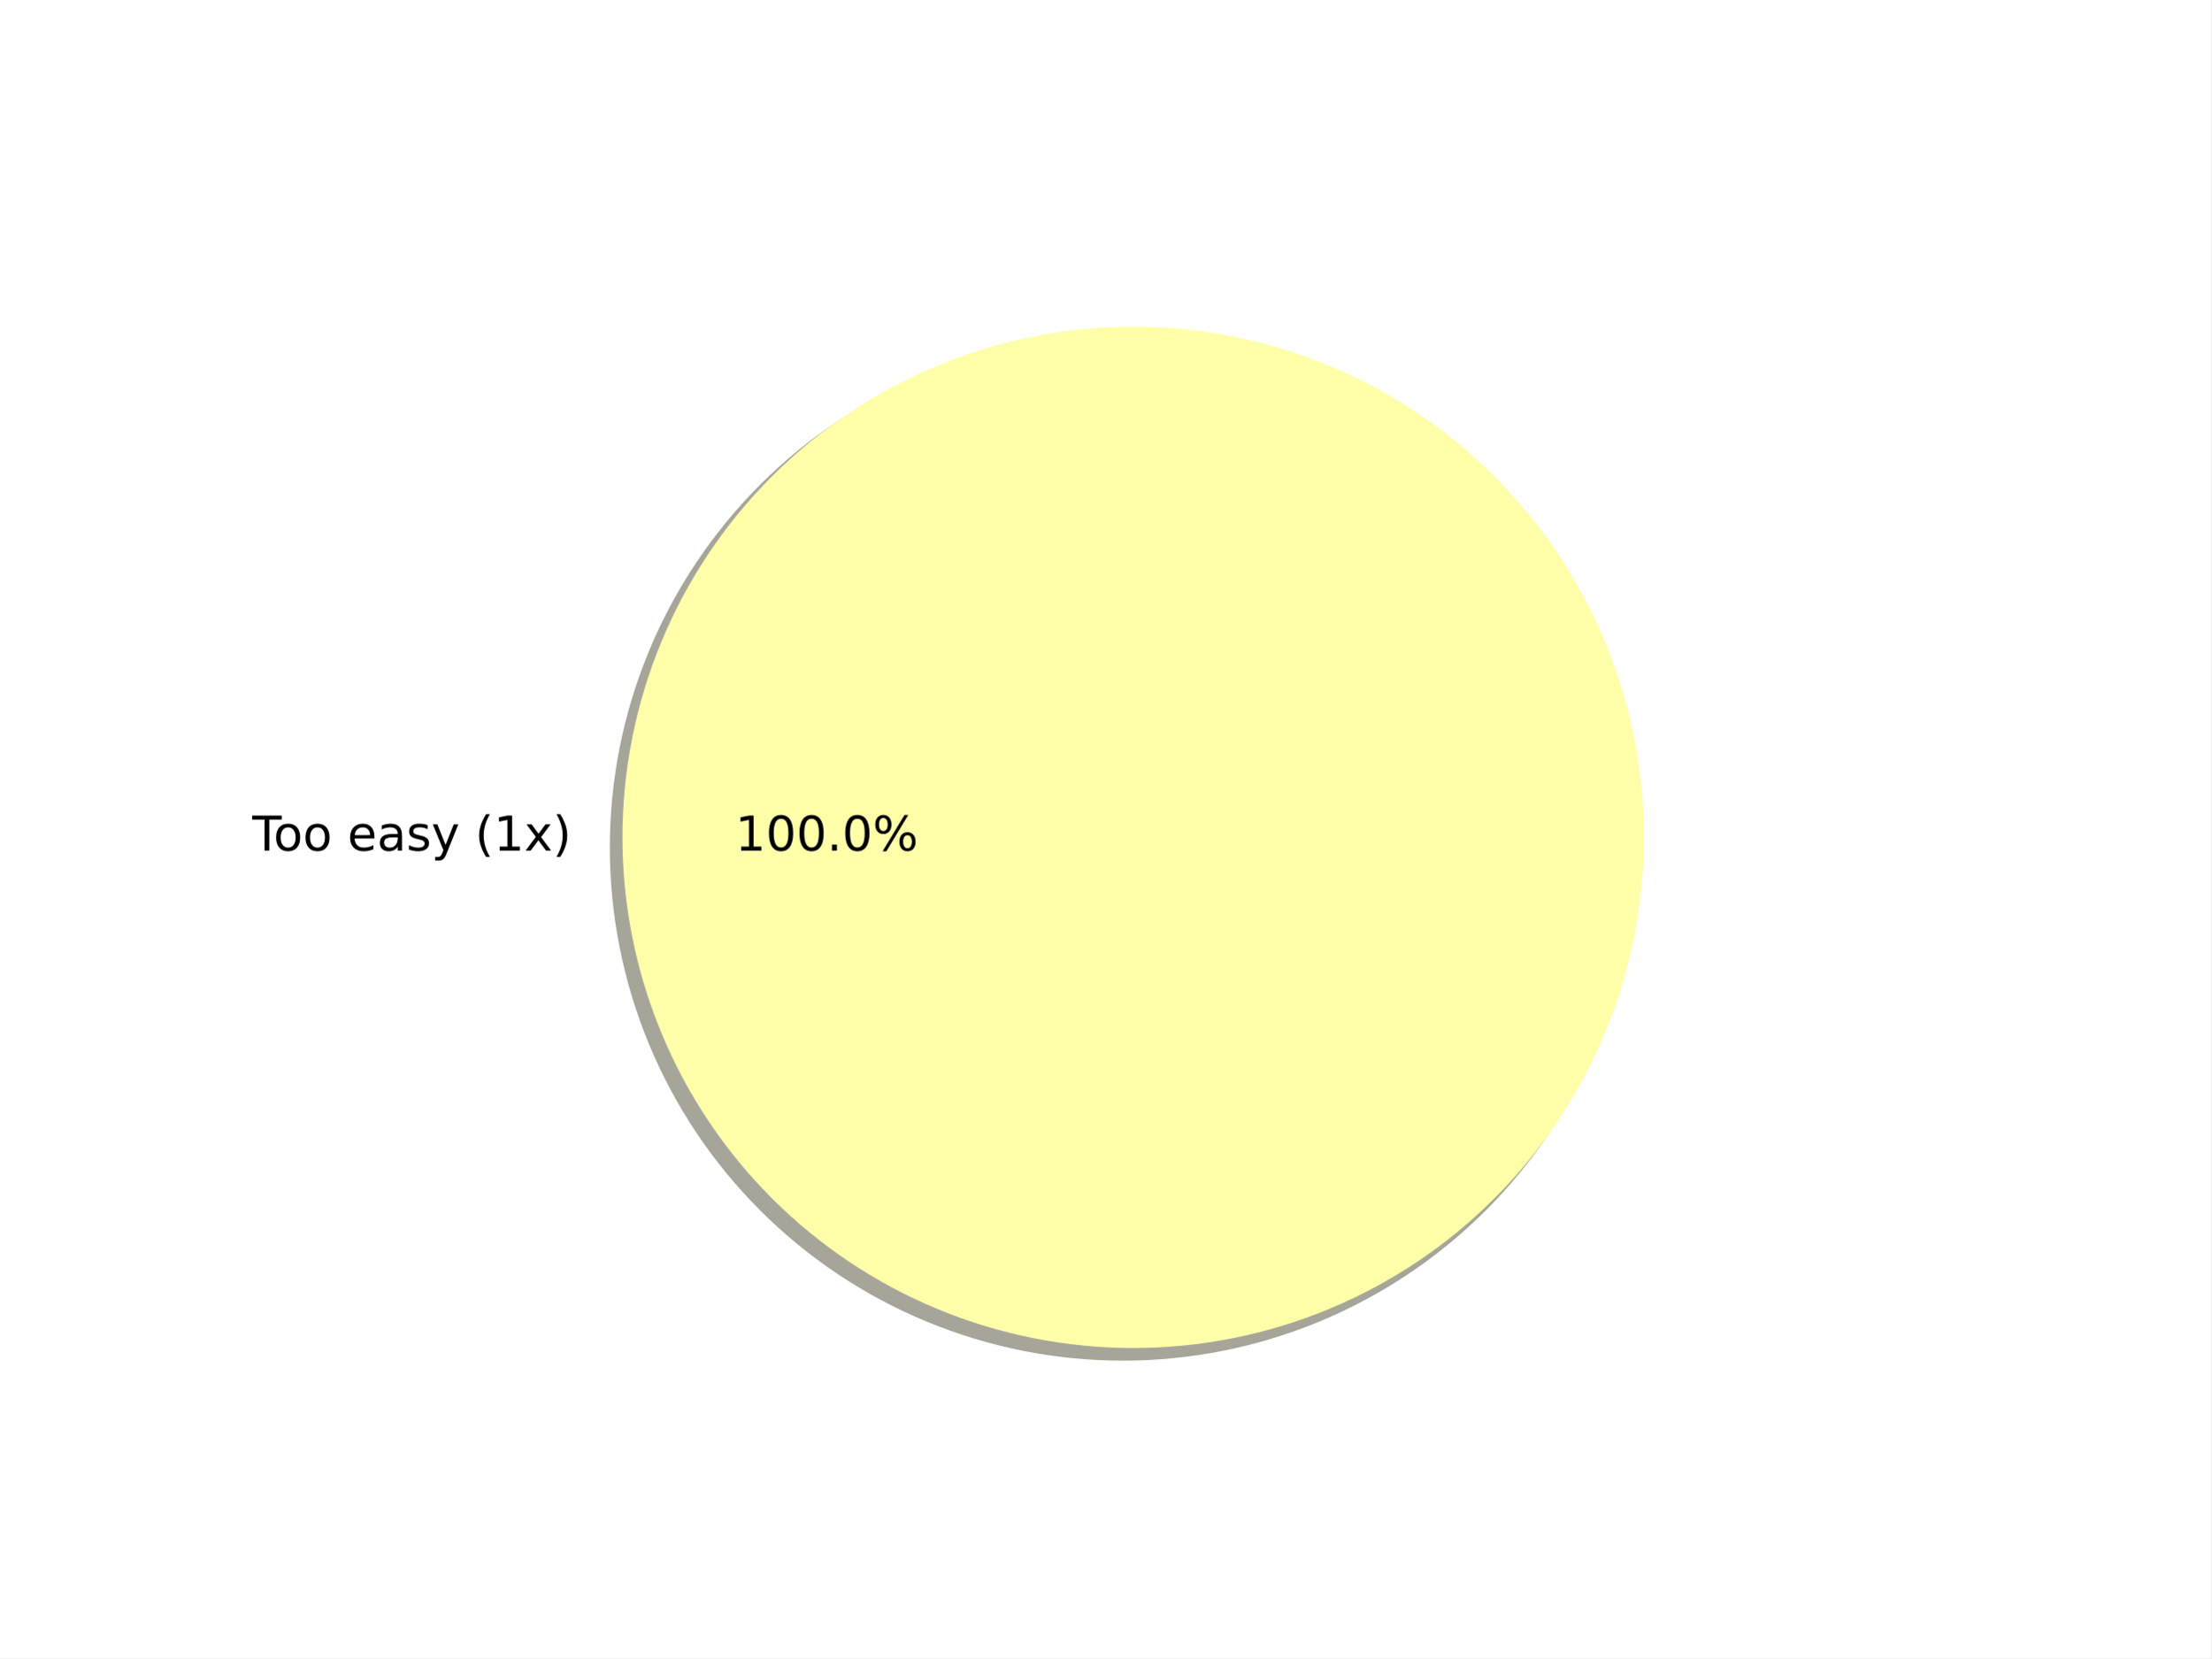
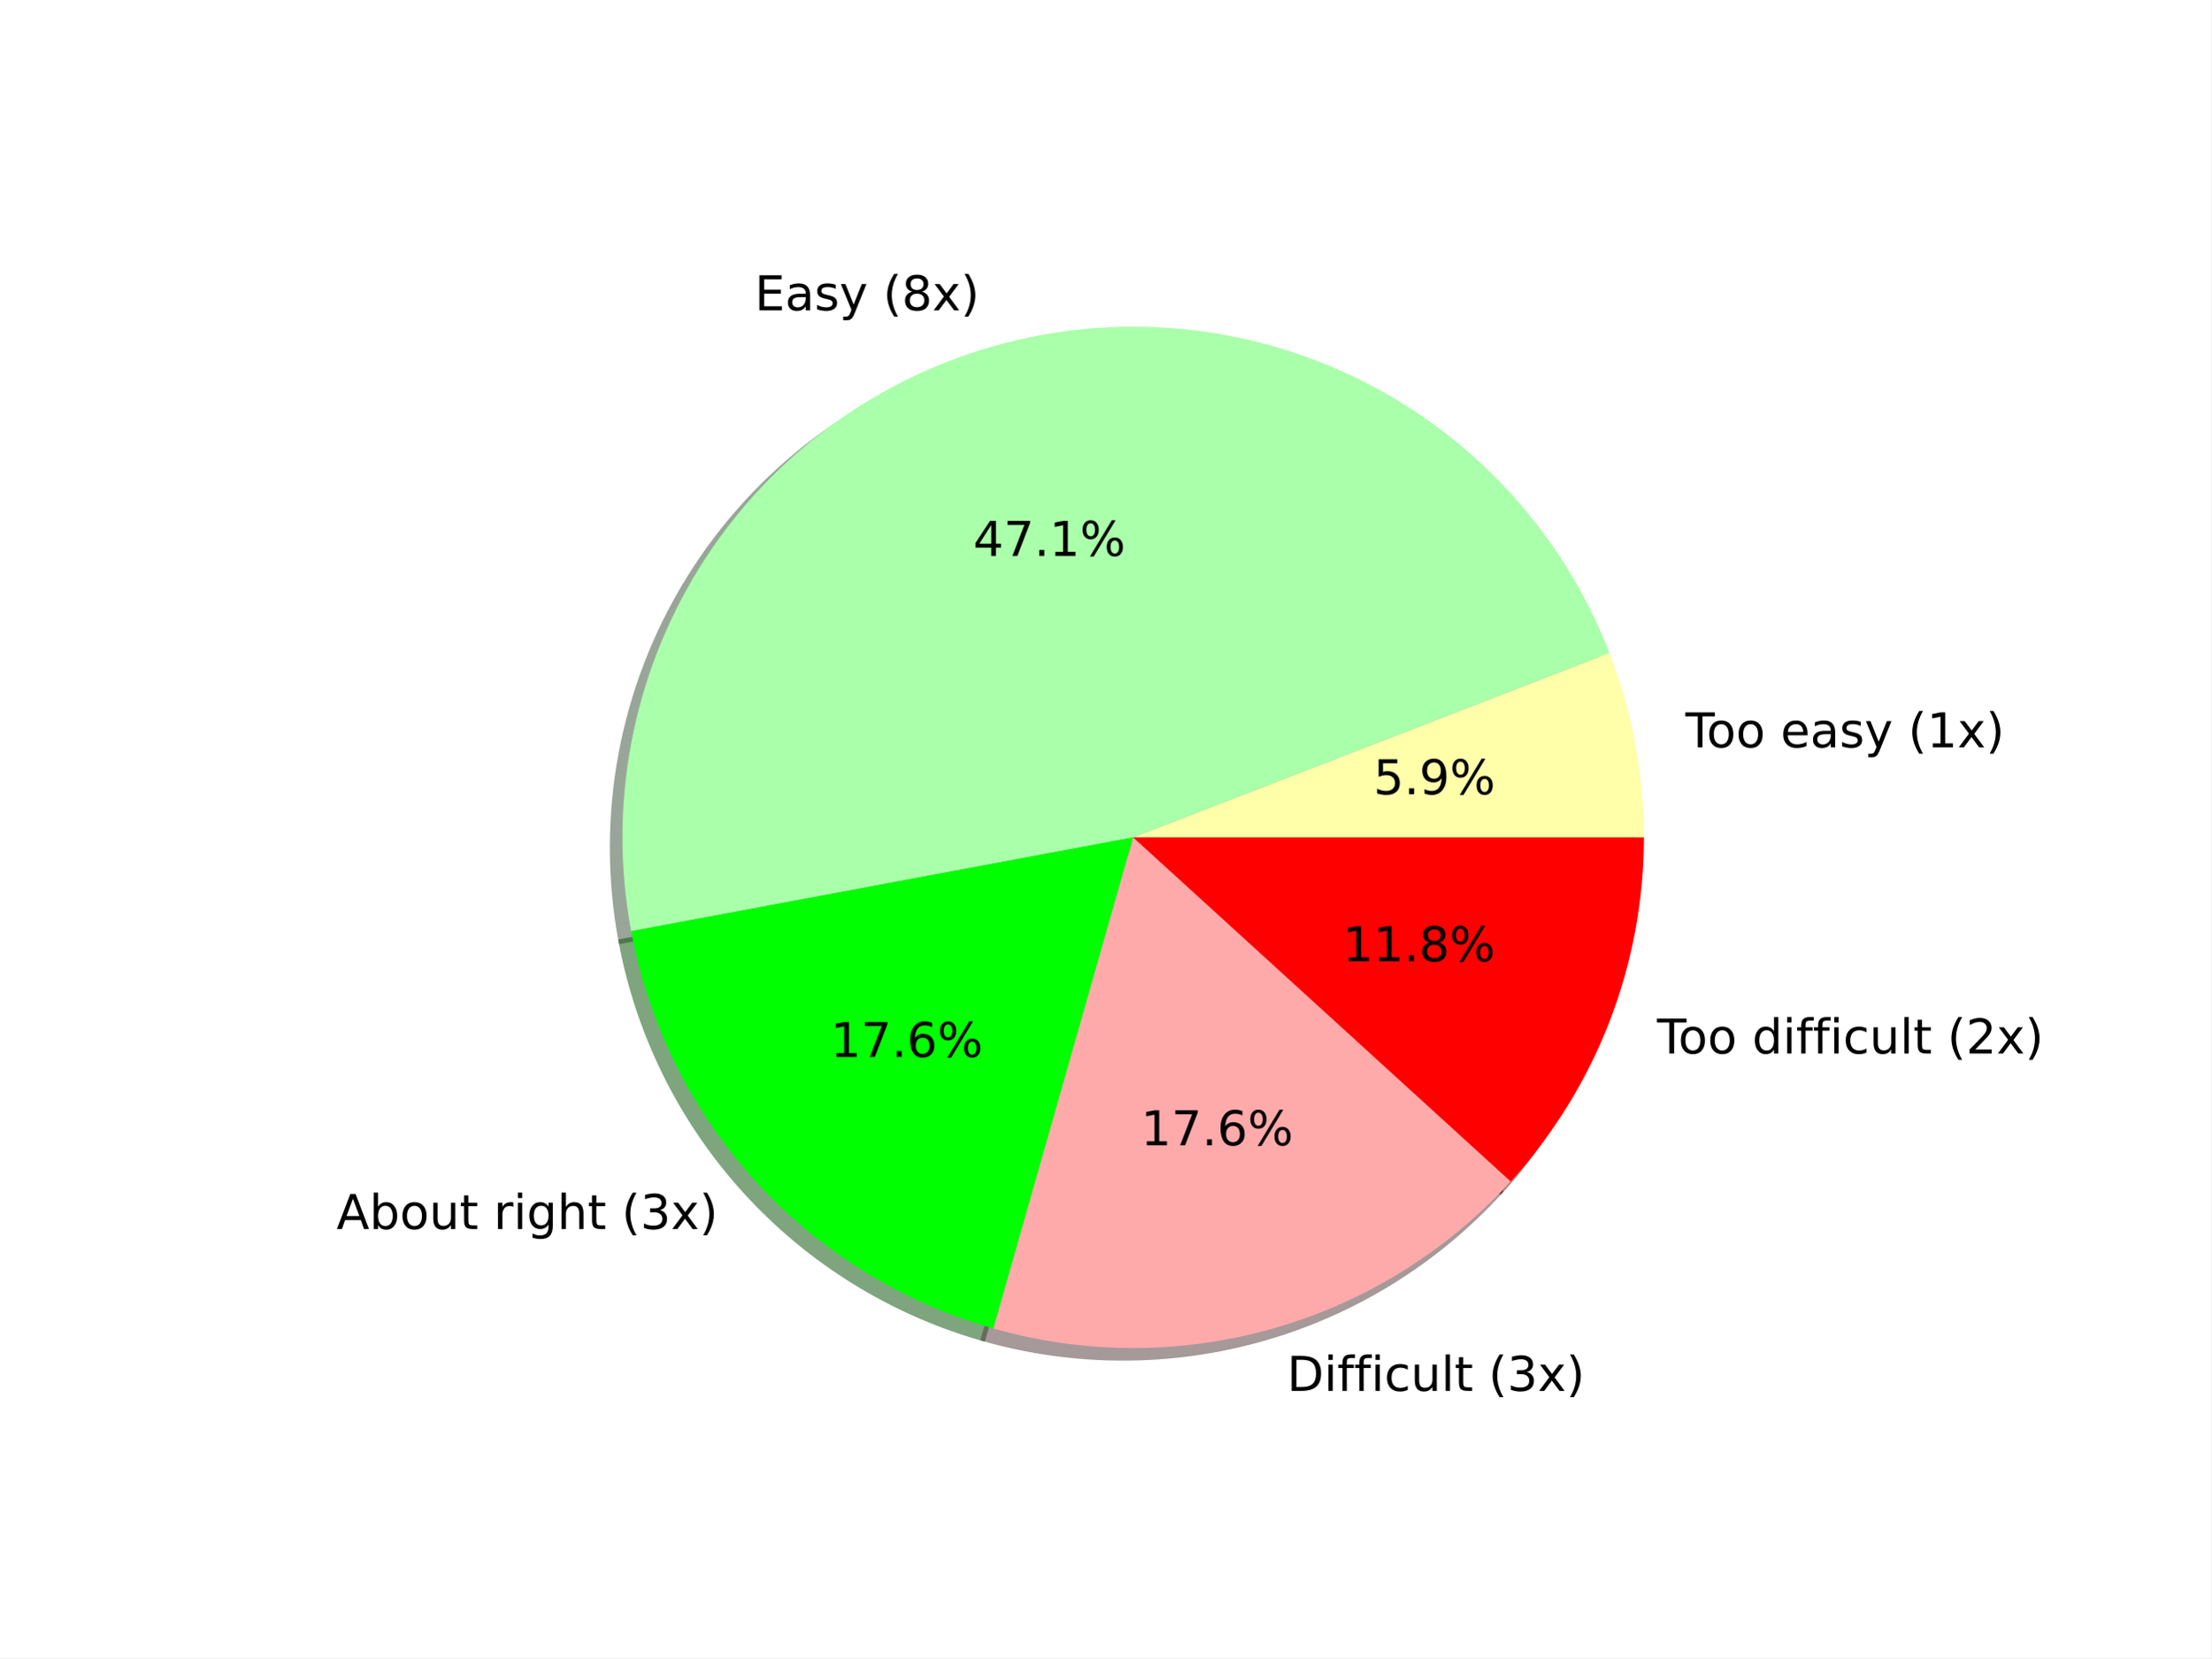
<svg xmlns="http://www.w3.org/2000/svg" xmlns:xlink="http://www.w3.org/1999/xlink" width="460.8pt" height="345.6pt" viewBox="0 0 460.8 345.6" version="1.1">
  <defs>
    <style type="text/css">*{stroke-linejoin: round; stroke-linecap: butt}</style>
  </defs>
  <g id="figure_1">
    <g id="patch_1">
      <path d="M 0 345.6  L 460.8 345.6  L 460.8 0  L 0 0  z " style="fill: #ffffff" />
    </g>
    <g id="axes_1">
      <g id="patch_2">
-         <path d="M 340.476 176.657  C 340.476 162.679 337.723 148.836 332.373 135.922  C 327.024 123.008 319.183 111.273 309.299 101.389  C 299.415 91.505 287.68 83.664 274.766 78.315  C 261.852 72.965 248.009 70.212 234.031 70.212  C 220.053 70.212 206.211 72.965 193.296 78.315  C 180.382 83.664 168.647 91.505 158.763 101.389  C 148.879 111.273 141.038 123.008 135.689 135.922  C 130.34 148.836 127.586 162.679 127.586 176.657  C 127.586 190.635 130.34 204.477 135.689 217.392  C 141.038 230.306 148.879 242.041 158.763 251.925  C 168.647 261.809 180.382 269.65 193.296 274.999  C 206.211 280.348 220.053 283.102 234.031 283.102  C 248.009 283.102 261.852 280.348 274.766 274.999  C 287.68 269.65 299.415 261.809 309.299 251.925  C 319.183 242.041 327.024 230.306 332.373 217.392  C 337.723 204.477 340.476 190.635 340.476 176.657  M 234.031 176.657  M 340.476 176.657  z " style="fill: #4c4c33; opacity: 0.5; stroke: #4c4c33; stroke-linejoin: miter" />
+         <path d="M 340.476 176.657  C 340.476 170.095 339.869 163.548 338.663 157.098  C 337.458 150.648 335.658 144.323 333.288 138.205  L 234.031 176.657  L 340.476 176.657  z " style="fill: #4c4c33; opacity: 0.5; stroke: #4c4c33; stroke-linejoin: miter" />
      </g>
      <g id="patch_3">
-         <path d="M 342.605 174.528  C 342.605 160.55 339.851 146.708 334.502 133.793  C 329.153 120.879 321.312 109.144 311.428 99.26  C 301.544 89.376 289.809 81.535 276.895 76.186  C 263.98 70.837 250.138 68.083 236.16 68.083  C 222.182 68.083 208.34 70.837 195.425 76.186  C 182.511 81.535 170.776 89.376 160.892 99.26  C 151.008 109.144 143.167 120.879 137.818 133.793  C 132.469 146.708 129.715 160.55 129.715 174.528  C 129.715 188.506 132.469 202.348 137.818 215.263  C 143.167 228.177 151.008 239.912 160.892 249.796  C 170.776 259.68 182.511 267.521 195.425 272.87  C 208.34 278.219 222.182 280.973 236.16 280.973  C 250.138 280.973 263.98 278.219 276.895 272.87  C 289.809 267.521 301.544 259.68 311.428 249.796  C 321.312 239.912 329.153 228.177 334.502 215.263  C 339.851 202.348 342.605 188.506 342.605 174.528  M 236.16 174.528  M 342.605 174.528  z " style="fill: #ffffaa" />
+         <path d="M 333.288 138.205  C 323.707 113.473 305.22 93.194 281.478 81.371  C 257.735 69.549 230.411 67.017 204.901 74.276  C 179.391 81.534 157.492 98.071 143.53 120.621  C 129.568 143.171 124.525 170.145 129.399 196.216  L 234.031 176.657  L 333.288 138.205  z " style="fill: #334c33; opacity: 0.5; stroke: #334c33; stroke-linejoin: miter" />
+       </g>
+       <g id="patch_4">
+         <path d="M 129.399 196.216  C 133.036 215.675 142.031 233.739 155.367 248.368  C 168.704 262.998 185.861 273.621 204.901 279.038  L 234.031 176.657  L 129.399 196.216  z " style="fill: #004c00; opacity: 0.5; stroke: #004c00; stroke-linejoin: miter" />
+       </g>
+       <g id="patch_5">
+         <path d="M 204.901 279.038  C 223.941 284.456 244.121 284.456 263.161 279.038  C 282.201 273.621 299.358 262.998 312.695 248.368  L 234.031 176.657  L 204.901 279.038  z " style="fill: #4c3333; opacity: 0.5; stroke: #4c3333; stroke-linejoin: miter" />
+       </g>
+       <g id="patch_6">
+         <path d="M 312.695 248.368  C 321.555 238.649 328.537 227.372 333.288 215.109  C 338.039 202.846 340.476 189.808 340.476 176.657  L 234.031 176.657  L 312.695 248.368  z " style="fill: #4c0000; opacity: 0.5; stroke: #4c0000; stroke-linejoin: miter" />
+       </g>
+       <g id="patch_7">
+         <path d="M 342.605 174.528  C 342.605 167.966 341.998 161.419 340.792 154.969  C 339.587 148.519 337.787 142.194 335.417 136.076  L 236.16 174.528  L 342.605 174.528  z " style="fill: #ffffaa" />
+       </g>
+       <g id="patch_8">
+         <path d="M 335.417 136.076  C 325.836 111.344 307.349 91.065 283.607 79.243  C 259.864 67.42 232.54 64.888 207.03 72.147  C 181.52 79.405 159.621 95.942 145.659 118.492  C 131.696 141.042 126.654 168.016 131.528 194.087  L 236.16 174.528  L 335.417 136.076  z " style="fill: #aaffaa" />
+       </g>
+       <g id="patch_9">
+         <path d="M 131.528 194.087  C 135.165 213.546 144.16 231.61 157.496 246.239  C 170.833 260.869 187.99 271.492 207.03 276.909  L 236.16 174.528  L 131.528 194.087  z " style="fill: #00ff00" />
+       </g>
+       <g id="patch_10">
+         <path d="M 207.03 276.909  C 226.07 282.327 246.25 282.327 265.29 276.909  C 284.33 271.492 301.487 260.869 314.824 246.239  L 236.16 174.528  L 207.03 276.909  z " style="fill: #ffaaaa" />
+       </g>
+       <g id="patch_11">
+         <path d="M 314.824 246.239  C 323.684 236.521 330.666 225.243 335.417 212.98  C 340.168 200.717 342.605 187.679 342.605 174.528  L 236.16 174.528  L 314.824 246.239  z " style="fill: #ff0000" />
      </g>
      <g id="matplotlib.axis_1" />
      <g id="matplotlib.axis_2" />
      <g id="text_1">
-         <g transform="translate(52.57541 177.2874)scale(0.1 -0.1)">
+         <g transform="translate(351.2556 155.7723)scale(0.1 -0.1)">
          <defs>
            <path id="DejaVuSans-54" d="M -19 4666  L 3928 4666  L 3928 4134  L 2272 4134  L 2272 0  L 1638 0  L 1638 4134  L -19 4134  L -19 4666  z " transform="scale(0.015625)" />
            <path id="DejaVuSans-6f" d="M 1959 3097  Q 1497 3097 1228 2736  Q 959 2375 959 1747  Q 959 1119 1226 758  Q 1494 397 1959 397  Q 2419 397 2687 759  Q 2956 1122 2956 1747  Q 2956 2369 2687 2733  Q 2419 3097 1959 3097  z M 1959 3584  Q 2709 3584 3137 3096  Q 3566 2609 3566 1747  Q 3566 888 3137 398  Q 2709 -91 1959 -91  Q 1206 -91 779 398  Q 353 888 353 1747  Q 353 2609 779 3096  Q 1206 3584 1959 3584  z " transform="scale(0.015625)" />
            <path id="DejaVuSans-20" transform="scale(0.015625)" />
            <path id="DejaVuSans-65" d="M 3597 1894  L 3597 1613  L 953 1613  Q 991 1019 1311 708  Q 1631 397 2203 397  Q 2534 397 2845 478  Q 3156 559 3463 722  L 3463 178  Q 3153 47 2828 -22  Q 2503 -91 2169 -91  Q 1331 -91 842 396  Q 353 884 353 1716  Q 353 2575 817 3079  Q 1281 3584 2069 3584  Q 2775 3584 3186 3129  Q 3597 2675 3597 1894  z M 3022 2063  Q 3016 2534 2758 2815  Q 2500 3097 2075 3097  Q 1594 3097 1305 2825  Q 1016 2553 972 2059  L 3022 2063  z " transform="scale(0.015625)" />
            <path id="DejaVuSans-61" d="M 2194 1759  Q 1497 1759 1228 1600  Q 959 1441 959 1056  Q 959 750 1161 570  Q 1363 391 1709 391  Q 2188 391 2477 730  Q 2766 1069 2766 1631  L 2766 1759  L 2194 1759  z M 3341 1997  L 3341 0  L 2766 0  L 2766 531  Q 2569 213 2275 61  Q 1981 -91 1556 -91  Q 1019 -91 701 211  Q 384 513 384 1019  Q 384 1609 779 1909  Q 1175 2209 1959 2209  L 2766 2209  L 2766 2266  Q 2766 2663 2505 2880  Q 2244 3097 1772 3097  Q 1472 3097 1187 3025  Q 903 2953 641 2809  L 641 3341  Q 956 3463 1253 3523  Q 1550 3584 1831 3584  Q 2591 3584 2966 3190  Q 3341 2797 3341 1997  z " transform="scale(0.015625)" />
            <path id="DejaVuSans-73" d="M 2834 3397  L 2834 2853  Q 2591 2978 2328 3040  Q 2066 3103 1784 3103  Q 1356 3103 1142 2972  Q 928 2841 928 2578  Q 928 2378 1081 2264  Q 1234 2150 1697 2047  L 1894 2003  Q 2506 1872 2764 1633  Q 3022 1394 3022 966  Q 3022 478 2636 193  Q 2250 -91 1575 -91  Q 1294 -91 989 -36  Q 684 19 347 128  L 347 722  Q 666 556 975 473  Q 1284 391 1588 391  Q 1994 391 2212 530  Q 2431 669 2431 922  Q 2431 1156 2273 1281  Q 2116 1406 1581 1522  L 1381 1569  Q 847 1681 609 1914  Q 372 2147 372 2553  Q 372 3047 722 3315  Q 1072 3584 1716 3584  Q 2034 3584 2315 3537  Q 2597 3491 2834 3397  z " transform="scale(0.015625)" />
            <path id="DejaVuSans-79" d="M 2059 -325  Q 1816 -950 1584 -1140  Q 1353 -1331 966 -1331  L 506 -1331  L 506 -850  L 844 -850  Q 1081 -850 1212 -737  Q 1344 -625 1503 -206  L 1606 56  L 191 3500  L 800 3500  L 1894 763  L 2988 3500  L 3597 3500  L 2059 -325  z " transform="scale(0.015625)" />
            <path id="DejaVuSans-28" d="M 1984 4856  Q 1566 4138 1362 3434  Q 1159 2731 1159 2009  Q 1159 1288 1364 580  Q 1569 -128 1984 -844  L 1484 -844  Q 1016 -109 783 600  Q 550 1309 550 2009  Q 550 2706 781 3412  Q 1013 4119 1484 4856  L 1984 4856  z " transform="scale(0.015625)" />
            <path id="DejaVuSans-31" d="M 794 531  L 1825 531  L 1825 4091  L 703 3866  L 703 4441  L 1819 4666  L 2450 4666  L 2450 531  L 3481 531  L 3481 0  L 794 0  L 794 531  z " transform="scale(0.015625)" />
            <path id="DejaVuSans-78" d="M 3513 3500  L 2247 1797  L 3578 0  L 2900 0  L 1881 1375  L 863 0  L 184 0  L 1544 1831  L 300 3500  L 978 3500  L 1906 2253  L 2834 3500  L 3513 3500  z " transform="scale(0.015625)" />
            <path id="DejaVuSans-29" d="M 513 4856  L 1013 4856  Q 1481 4119 1714 3412  Q 1947 2706 1947 2009  Q 1947 1309 1714 600  Q 1481 -109 1013 -844  L 513 -844  Q 928 -128 1133 580  Q 1338 1288 1338 2009  Q 1338 2731 1133 3434  Q 928 4138 513 4856  z " transform="scale(0.015625)" />
          </defs>
          <use xlink:href="#DejaVuSans-54" />
          <use xlink:href="#DejaVuSans-6f" x="44.084" />
          <use xlink:href="#DejaVuSans-6f" x="105.266" />
          <use xlink:href="#DejaVuSans-20" x="166.447" />
          <use xlink:href="#DejaVuSans-65" x="198.234" />
          <use xlink:href="#DejaVuSans-61" x="259.758" />
          <use xlink:href="#DejaVuSans-73" x="321.037" />
          <use xlink:href="#DejaVuSans-79" x="373.137" />
          <use xlink:href="#DejaVuSans-20" x="432.316" />
          <use xlink:href="#DejaVuSans-28" x="464.104" />
          <use xlink:href="#DejaVuSans-31" x="503.117" />
          <use xlink:href="#DejaVuSans-78" x="566.74" />
          <use xlink:href="#DejaVuSans-29" x="625.92" />
        </g>
      </g>
      <g id="text_2">
-         <g transform="translate(153.2283 177.2874)scale(0.1 -0.1)">
-           <defs>
-             <path id="DejaVuSans-30" d="M 2034 4250  Q 1547 4250 1301 3770  Q 1056 3291 1056 2328  Q 1056 1369 1301 889  Q 1547 409 2034 409  Q 2525 409 2770 889  Q 3016 1369 3016 2328  Q 3016 3291 2770 3770  Q 2525 4250 2034 4250  z M 2034 4750  Q 2819 4750 3233 4129  Q 3647 3509 3647 2328  Q 3647 1150 3233 529  Q 2819 -91 2034 -91  Q 1250 -91 836 529  Q 422 1150 422 2328  Q 422 3509 836 4129  Q 1250 4750 2034 4750  z " transform="scale(0.015625)" />
+         <g transform="translate(286.2371 165.5519)scale(0.1 -0.1)">
+           <defs>
+             <path id="DejaVuSans-35" d="M 691 4666  L 3169 4666  L 3169 4134  L 1269 4134  L 1269 2991  Q 1406 3038 1543 3061  Q 1681 3084 1819 3084  Q 2600 3084 3056 2656  Q 3513 2228 3513 1497  Q 3513 744 3044 326  Q 2575 -91 1722 -91  Q 1428 -91 1123 -41  Q 819 9 494 109  L 494 744  Q 775 591 1075 516  Q 1375 441 1709 441  Q 2250 441 2565 725  Q 2881 1009 2881 1497  Q 2881 1984 2565 2268  Q 2250 2553 1709 2553  Q 1456 2553 1204 2497  Q 953 2441 691 2322  L 691 4666  z " transform="scale(0.015625)" />
            <path id="DejaVuSans-2e" d="M 684 794  L 1344 794  L 1344 0  L 684 0  L 684 794  z " transform="scale(0.015625)" />
+             <path id="DejaVuSans-39" d="M 703 97  L 703 672  Q 941 559 1184 500  Q 1428 441 1663 441  Q 2288 441 2617 861  Q 2947 1281 2994 2138  Q 2813 1869 2534 1725  Q 2256 1581 1919 1581  Q 1219 1581 811 2004  Q 403 2428 403 3163  Q 403 3881 828 4315  Q 1253 4750 1959 4750  Q 2769 4750 3195 4129  Q 3622 3509 3622 2328  Q 3622 1225 3098 567  Q 2575 -91 1691 -91  Q 1453 -91 1209 -44  Q 966 3 703 97  z M 1959 2075  Q 2384 2075 2632 2365  Q 2881 2656 2881 3163  Q 2881 3666 2632 3958  Q 2384 4250 1959 4250  Q 1534 4250 1286 3958  Q 1038 3666 1038 3163  Q 1038 2656 1286 2365  Q 1534 2075 1959 2075  z " transform="scale(0.015625)" />
            <path id="DejaVuSans-25" d="M 4653 2053  Q 4381 2053 4226 1822  Q 4072 1591 4072 1178  Q 4072 772 4226 539  Q 4381 306 4653 306  Q 4919 306 5073 539  Q 5228 772 5228 1178  Q 5228 1588 5073 1820  Q 4919 2053 4653 2053  z M 4653 2450  Q 5147 2450 5437 2106  Q 5728 1763 5728 1178  Q 5728 594 5436 251  Q 5144 -91 4653 -91  Q 4153 -91 3862 251  Q 3572 594 3572 1178  Q 3572 1766 3864 2108  Q 4156 2450 4653 2450  z M 1428 4353  Q 1159 4353 1004 4120  Q 850 3888 850 3481  Q 850 3069 1003 2837  Q 1156 2606 1428 2606  Q 1700 2606 1854 2837  Q 2009 3069 2009 3481  Q 2009 3884 1853 4118  Q 1697 4353 1428 4353  z M 4250 4750  L 4750 4750  L 1831 -91  L 1331 -91  L 4250 4750  z M 1428 4750  Q 1922 4750 2215 4408  Q 2509 4066 2509 3481  Q 2509 2891 2217 2550  Q 1925 2209 1428 2209  Q 931 2209 642 2551  Q 353 2894 353 3481  Q 353 4063 643 4406  Q 934 4750 1428 4750  z " transform="scale(0.015625)" />
          </defs>
+           <use xlink:href="#DejaVuSans-35" />
+           <use xlink:href="#DejaVuSans-2e" x="63.623" />
+           <use xlink:href="#DejaVuSans-39" x="95.41" />
+           <use xlink:href="#DejaVuSans-25" x="159.033" />
+         </g>
+       </g>
+       <g id="text_3">
+         <g transform="translate(157.2795 64.6679)scale(0.1 -0.1)">
+           <defs>
+             <path id="DejaVuSans-45" d="M 628 4666  L 3578 4666  L 3578 4134  L 1259 4134  L 1259 2753  L 3481 2753  L 3481 2222  L 1259 2222  L 1259 531  L 3634 531  L 3634 0  L 628 0  L 628 4666  z " transform="scale(0.015625)" />
+             <path id="DejaVuSans-38" d="M 2034 2216  Q 1584 2216 1326 1975  Q 1069 1734 1069 1313  Q 1069 891 1326 650  Q 1584 409 2034 409  Q 2484 409 2743 651  Q 3003 894 3003 1313  Q 3003 1734 2745 1975  Q 2488 2216 2034 2216  z M 1403 2484  Q 997 2584 770 2862  Q 544 3141 544 3541  Q 544 4100 942 4425  Q 1341 4750 2034 4750  Q 2731 4750 3128 4425  Q 3525 4100 3525 3541  Q 3525 3141 3298 2862  Q 3072 2584 2669 2484  Q 3125 2378 3379 2068  Q 3634 1759 3634 1313  Q 3634 634 3220 271  Q 2806 -91 2034 -91  Q 1263 -91 848 271  Q 434 634 434 1313  Q 434 1759 690 2068  Q 947 2378 1403 2484  z M 1172 3481  Q 1172 3119 1398 2916  Q 1625 2713 2034 2713  Q 2441 2713 2670 2916  Q 2900 3119 2900 3481  Q 2900 3844 2670 4047  Q 2441 4250 2034 4250  Q 1625 4250 1398 4047  Q 1172 3844 1172 3481  z " transform="scale(0.015625)" />
+           </defs>
+           <use xlink:href="#DejaVuSans-45" />
+           <use xlink:href="#DejaVuSans-61" x="63.184" />
+           <use xlink:href="#DejaVuSans-73" x="124.463" />
+           <use xlink:href="#DejaVuSans-79" x="176.562" />
+           <use xlink:href="#DejaVuSans-20" x="235.742" />
+           <use xlink:href="#DejaVuSans-28" x="267.529" />
+           <use xlink:href="#DejaVuSans-38" x="306.543" />
+           <use xlink:href="#DejaVuSans-78" x="370.166" />
+           <use xlink:href="#DejaVuSans-29" x="429.346" />
+         </g>
+       </g>
+       <g id="text_4">
+         <g transform="translate(202.7984 115.8586)scale(0.1 -0.1)">
+           <defs>
+             <path id="DejaVuSans-34" d="M 2419 4116  L 825 1625  L 2419 1625  L 2419 4116  z M 2253 4666  L 3047 4666  L 3047 1625  L 3713 1625  L 3713 1100  L 3047 1100  L 3047 0  L 2419 0  L 2419 1100  L 313 1100  L 313 1709  L 2253 4666  z " transform="scale(0.015625)" />
+             <path id="DejaVuSans-37" d="M 525 4666  L 3525 4666  L 3525 4397  L 1831 0  L 1172 0  L 2766 4134  L 525 4134  L 525 4666  z " transform="scale(0.015625)" />
+           </defs>
+           <use xlink:href="#DejaVuSans-34" />
+           <use xlink:href="#DejaVuSans-37" x="63.623" />
+           <use xlink:href="#DejaVuSans-2e" x="127.246" />
+           <use xlink:href="#DejaVuSans-31" x="159.033" />
+           <use xlink:href="#DejaVuSans-25" x="222.656" />
+         </g>
+       </g>
+       <g id="text_5">
+         <g transform="translate(70.12842 256.1699)scale(0.1 -0.1)">
+           <defs>
+             <path id="DejaVuSans-41" d="M 2188 4044  L 1331 1722  L 3047 1722  L 2188 4044  z M 1831 4666  L 2547 4666  L 4325 0  L 3669 0  L 3244 1197  L 1141 1197  L 716 0  L 50 0  L 1831 4666  z " transform="scale(0.015625)" />
+             <path id="DejaVuSans-62" d="M 3116 1747  Q 3116 2381 2855 2742  Q 2594 3103 2138 3103  Q 1681 3103 1420 2742  Q 1159 2381 1159 1747  Q 1159 1113 1420 752  Q 1681 391 2138 391  Q 2594 391 2855 752  Q 3116 1113 3116 1747  z M 1159 2969  Q 1341 3281 1617 3432  Q 1894 3584 2278 3584  Q 2916 3584 3314 3078  Q 3713 2572 3713 1747  Q 3713 922 3314 415  Q 2916 -91 2278 -91  Q 1894 -91 1617 61  Q 1341 213 1159 525  L 1159 0  L 581 0  L 581 4863  L 1159 4863  L 1159 2969  z " transform="scale(0.015625)" />
+             <path id="DejaVuSans-75" d="M 544 1381  L 544 3500  L 1119 3500  L 1119 1403  Q 1119 906 1312 657  Q 1506 409 1894 409  Q 2359 409 2629 706  Q 2900 1003 2900 1516  L 2900 3500  L 3475 3500  L 3475 0  L 2900 0  L 2900 538  Q 2691 219 2414 64  Q 2138 -91 1772 -91  Q 1169 -91 856 284  Q 544 659 544 1381  z M 1991 3584  L 1991 3584  z " transform="scale(0.015625)" />
+             <path id="DejaVuSans-74" d="M 1172 4494  L 1172 3500  L 2356 3500  L 2356 3053  L 1172 3053  L 1172 1153  Q 1172 725 1289 603  Q 1406 481 1766 481  L 2356 481  L 2356 0  L 1766 0  Q 1100 0 847 248  Q 594 497 594 1153  L 594 3053  L 172 3053  L 172 3500  L 594 3500  L 594 4494  L 1172 4494  z " transform="scale(0.015625)" />
+             <path id="DejaVuSans-72" d="M 2631 2963  Q 2534 3019 2420 3045  Q 2306 3072 2169 3072  Q 1681 3072 1420 2755  Q 1159 2438 1159 1844  L 1159 0  L 581 0  L 581 3500  L 1159 3500  L 1159 2956  Q 1341 3275 1631 3429  Q 1922 3584 2338 3584  Q 2397 3584 2469 3576  Q 2541 3569 2628 3553  L 2631 2963  z " transform="scale(0.015625)" />
+             <path id="DejaVuSans-69" d="M 603 3500  L 1178 3500  L 1178 0  L 603 0  L 603 3500  z M 603 4863  L 1178 4863  L 1178 4134  L 603 4134  L 603 4863  z " transform="scale(0.015625)" />
+             <path id="DejaVuSans-67" d="M 2906 1791  Q 2906 2416 2648 2759  Q 2391 3103 1925 3103  Q 1463 3103 1205 2759  Q 947 2416 947 1791  Q 947 1169 1205 825  Q 1463 481 1925 481  Q 2391 481 2648 825  Q 2906 1169 2906 1791  z M 3481 434  Q 3481 -459 3084 -895  Q 2688 -1331 1869 -1331  Q 1566 -1331 1297 -1286  Q 1028 -1241 775 -1147  L 775 -588  Q 1028 -725 1275 -790  Q 1522 -856 1778 -856  Q 2344 -856 2625 -561  Q 2906 -266 2906 331  L 2906 616  Q 2728 306 2450 153  Q 2172 0 1784 0  Q 1141 0 747 490  Q 353 981 353 1791  Q 353 2603 747 3093  Q 1141 3584 1784 3584  Q 2172 3584 2450 3431  Q 2728 3278 2906 2969  L 2906 3500  L 3481 3500  L 3481 434  z " transform="scale(0.015625)" />
+             <path id="DejaVuSans-68" d="M 3513 2113  L 3513 0  L 2938 0  L 2938 2094  Q 2938 2591 2744 2837  Q 2550 3084 2163 3084  Q 1697 3084 1428 2787  Q 1159 2491 1159 1978  L 1159 0  L 581 0  L 581 4863  L 1159 4863  L 1159 2956  Q 1366 3272 1645 3428  Q 1925 3584 2291 3584  Q 2894 3584 3203 3211  Q 3513 2838 3513 2113  z " transform="scale(0.015625)" />
+             <path id="DejaVuSans-33" d="M 2597 2516  Q 3050 2419 3304 2112  Q 3559 1806 3559 1356  Q 3559 666 3084 287  Q 2609 -91 1734 -91  Q 1441 -91 1130 -33  Q 819 25 488 141  L 488 750  Q 750 597 1062 519  Q 1375 441 1716 441  Q 2309 441 2620 675  Q 2931 909 2931 1356  Q 2931 1769 2642 2001  Q 2353 2234 1838 2234  L 1294 2234  L 1294 2753  L 1863 2753  Q 2328 2753 2575 2939  Q 2822 3125 2822 3475  Q 2822 3834 2567 4026  Q 2313 4219 1838 4219  Q 1578 4219 1281 4162  Q 984 4106 628 3988  L 628 4550  Q 988 4650 1302 4700  Q 1616 4750 1894 4750  Q 2613 4750 3031 4423  Q 3450 4097 3450 3541  Q 3450 3153 3228 2886  Q 3006 2619 2597 2516  z " transform="scale(0.015625)" />
+           </defs>
+           <use xlink:href="#DejaVuSans-41" />
+           <use xlink:href="#DejaVuSans-62" x="68.408" />
+           <use xlink:href="#DejaVuSans-6f" x="131.885" />
+           <use xlink:href="#DejaVuSans-75" x="193.066" />
+           <use xlink:href="#DejaVuSans-74" x="256.445" />
+           <use xlink:href="#DejaVuSans-20" x="295.654" />
+           <use xlink:href="#DejaVuSans-72" x="327.441" />
+           <use xlink:href="#DejaVuSans-69" x="368.555" />
+           <use xlink:href="#DejaVuSans-67" x="396.338" />
+           <use xlink:href="#DejaVuSans-68" x="459.814" />
+           <use xlink:href="#DejaVuSans-74" x="523.193" />
+           <use xlink:href="#DejaVuSans-20" x="562.402" />
+           <use xlink:href="#DejaVuSans-28" x="594.189" />
+           <use xlink:href="#DejaVuSans-33" x="633.203" />
+           <use xlink:href="#DejaVuSans-78" x="696.826" />
+           <use xlink:href="#DejaVuSans-29" x="756.006" />
+         </g>
+       </g>
+       <g id="text_6">
+         <g transform="translate(173.0782 220.3142)scale(0.1 -0.1)">
+           <defs>
+             <path id="DejaVuSans-36" d="M 2113 2584  Q 1688 2584 1439 2293  Q 1191 2003 1191 1497  Q 1191 994 1439 701  Q 1688 409 2113 409  Q 2538 409 2786 701  Q 3034 994 3034 1497  Q 3034 2003 2786 2293  Q 2538 2584 2113 2584  z M 3366 4563  L 3366 3988  Q 3128 4100 2886 4159  Q 2644 4219 2406 4219  Q 1781 4219 1451 3797  Q 1122 3375 1075 2522  Q 1259 2794 1537 2939  Q 1816 3084 2150 3084  Q 2853 3084 3261 2657  Q 3669 2231 3669 1497  Q 3669 778 3244 343  Q 2819 -91 2113 -91  Q 1303 -91 875 529  Q 447 1150 447 2328  Q 447 3434 972 4092  Q 1497 4750 2381 4750  Q 2619 4750 2861 4703  Q 3103 4656 3366 4563  z " transform="scale(0.015625)" />
+           </defs>
          <use xlink:href="#DejaVuSans-31" />
-           <use xlink:href="#DejaVuSans-30" x="63.623" />
-           <use xlink:href="#DejaVuSans-30" x="127.246" />
-           <use xlink:href="#DejaVuSans-2e" x="190.869" />
-           <use xlink:href="#DejaVuSans-30" x="222.656" />
-           <use xlink:href="#DejaVuSans-25" x="286.279" />
+           <use xlink:href="#DejaVuSans-37" x="63.623" />
+           <use xlink:href="#DejaVuSans-2e" x="127.246" />
+           <use xlink:href="#DejaVuSans-36" x="159.033" />
+           <use xlink:href="#DejaVuSans-25" x="222.656" />
+         </g>
+       </g>
+       <g id="text_7">
+         <g transform="translate(268.203 289.9068)scale(0.1 -0.1)">
+           <defs>
+             <path id="DejaVuSans-44" d="M 1259 4147  L 1259 519  L 2022 519  Q 2988 519 3436 956  Q 3884 1394 3884 2338  Q 3884 3275 3436 3711  Q 2988 4147 2022 4147  L 1259 4147  z M 628 4666  L 1925 4666  Q 3281 4666 3915 4102  Q 4550 3538 4550 2338  Q 4550 1131 3912 565  Q 3275 0 1925 0  L 628 0  L 628 4666  z " transform="scale(0.015625)" />
+             <path id="DejaVuSans-66" d="M 2375 4863  L 2375 4384  L 1825 4384  Q 1516 4384 1395 4259  Q 1275 4134 1275 3809  L 1275 3500  L 2222 3500  L 2222 3053  L 1275 3053  L 1275 0  L 697 0  L 697 3053  L 147 3053  L 147 3500  L 697 3500  L 697 3744  Q 697 4328 969 4595  Q 1241 4863 1831 4863  L 2375 4863  z " transform="scale(0.015625)" />
+             <path id="DejaVuSans-63" d="M 3122 3366  L 3122 2828  Q 2878 2963 2633 3030  Q 2388 3097 2138 3097  Q 1578 3097 1268 2742  Q 959 2388 959 1747  Q 959 1106 1268 751  Q 1578 397 2138 397  Q 2388 397 2633 464  Q 2878 531 3122 666  L 3122 134  Q 2881 22 2623 -34  Q 2366 -91 2075 -91  Q 1284 -91 818 406  Q 353 903 353 1747  Q 353 2603 823 3093  Q 1294 3584 2113 3584  Q 2378 3584 2631 3529  Q 2884 3475 3122 3366  z " transform="scale(0.015625)" />
+             <path id="DejaVuSans-6c" d="M 603 4863  L 1178 4863  L 1178 0  L 603 0  L 603 4863  z " transform="scale(0.015625)" />
+           </defs>
+           <use xlink:href="#DejaVuSans-44" />
+           <use xlink:href="#DejaVuSans-69" x="77.002" />
+           <use xlink:href="#DejaVuSans-66" x="104.785" />
+           <use xlink:href="#DejaVuSans-66" x="139.99" />
+           <use xlink:href="#DejaVuSans-69" x="175.195" />
+           <use xlink:href="#DejaVuSans-63" x="202.979" />
+           <use xlink:href="#DejaVuSans-75" x="257.959" />
+           <use xlink:href="#DejaVuSans-6c" x="321.338" />
+           <use xlink:href="#DejaVuSans-74" x="349.121" />
+           <use xlink:href="#DejaVuSans-20" x="388.33" />
+           <use xlink:href="#DejaVuSans-28" x="420.117" />
+           <use xlink:href="#DejaVuSans-33" x="459.131" />
+           <use xlink:href="#DejaVuSans-78" x="522.754" />
+           <use xlink:href="#DejaVuSans-29" x="581.934" />
+         </g>
+       </g>
+       <g id="text_8">
+         <g transform="translate(237.7544 238.7162)scale(0.1 -0.1)">
+           <use xlink:href="#DejaVuSans-31" />
+           <use xlink:href="#DejaVuSans-37" x="63.623" />
+           <use xlink:href="#DejaVuSans-2e" x="127.246" />
+           <use xlink:href="#DejaVuSans-36" x="159.033" />
+           <use xlink:href="#DejaVuSans-25" x="222.656" />
+         </g>
+       </g>
+       <g id="text_9">
+         <g transform="translate(345.3425 219.5849)scale(0.1 -0.1)">
+           <defs>
+             <path id="DejaVuSans-64" d="M 2906 2969  L 2906 4863  L 3481 4863  L 3481 0  L 2906 0  L 2906 525  Q 2725 213 2448 61  Q 2172 -91 1784 -91  Q 1150 -91 751 415  Q 353 922 353 1747  Q 353 2572 751 3078  Q 1150 3584 1784 3584  Q 2172 3584 2448 3432  Q 2725 3281 2906 2969  z M 947 1747  Q 947 1113 1208 752  Q 1469 391 1925 391  Q 2381 391 2643 752  Q 2906 1113 2906 1747  Q 2906 2381 2643 2742  Q 2381 3103 1925 3103  Q 1469 3103 1208 2742  Q 947 2381 947 1747  z " transform="scale(0.015625)" />
+             <path id="DejaVuSans-32" d="M 1228 531  L 3431 531  L 3431 0  L 469 0  L 469 531  Q 828 903 1448 1529  Q 2069 2156 2228 2338  Q 2531 2678 2651 2914  Q 2772 3150 2772 3378  Q 2772 3750 2511 3984  Q 2250 4219 1831 4219  Q 1534 4219 1204 4116  Q 875 4013 500 3803  L 500 4441  Q 881 4594 1212 4672  Q 1544 4750 1819 4750  Q 2544 4750 2975 4387  Q 3406 4025 3406 3419  Q 3406 3131 3298 2873  Q 3191 2616 2906 2266  Q 2828 2175 2409 1742  Q 1991 1309 1228 531  z " transform="scale(0.015625)" />
+           </defs>
+           <use xlink:href="#DejaVuSans-54" />
+           <use xlink:href="#DejaVuSans-6f" x="44.084" />
+           <use xlink:href="#DejaVuSans-6f" x="105.266" />
+           <use xlink:href="#DejaVuSans-20" x="166.447" />
+           <use xlink:href="#DejaVuSans-64" x="198.234" />
+           <use xlink:href="#DejaVuSans-69" x="261.711" />
+           <use xlink:href="#DejaVuSans-66" x="289.494" />
+           <use xlink:href="#DejaVuSans-66" x="324.699" />
+           <use xlink:href="#DejaVuSans-69" x="359.904" />
+           <use xlink:href="#DejaVuSans-63" x="387.688" />
+           <use xlink:href="#DejaVuSans-75" x="442.668" />
+           <use xlink:href="#DejaVuSans-6c" x="506.047" />
+           <use xlink:href="#DejaVuSans-74" x="533.83" />
+           <use xlink:href="#DejaVuSans-20" x="573.039" />
+           <use xlink:href="#DejaVuSans-28" x="604.826" />
+           <use xlink:href="#DejaVuSans-32" x="643.84" />
+           <use xlink:href="#DejaVuSans-78" x="707.463" />
+           <use xlink:href="#DejaVuSans-29" x="766.643" />
+         </g>
+       </g>
+       <g id="text_10">
+         <g transform="translate(279.8305 200.3587)scale(0.1 -0.1)">
+           <use xlink:href="#DejaVuSans-31" />
+           <use xlink:href="#DejaVuSans-31" x="63.623" />
+           <use xlink:href="#DejaVuSans-2e" x="127.246" />
+           <use xlink:href="#DejaVuSans-38" x="159.033" />
+           <use xlink:href="#DejaVuSans-25" x="222.656" />
        </g>
      </g>
    </g>
  </g>
</svg>
